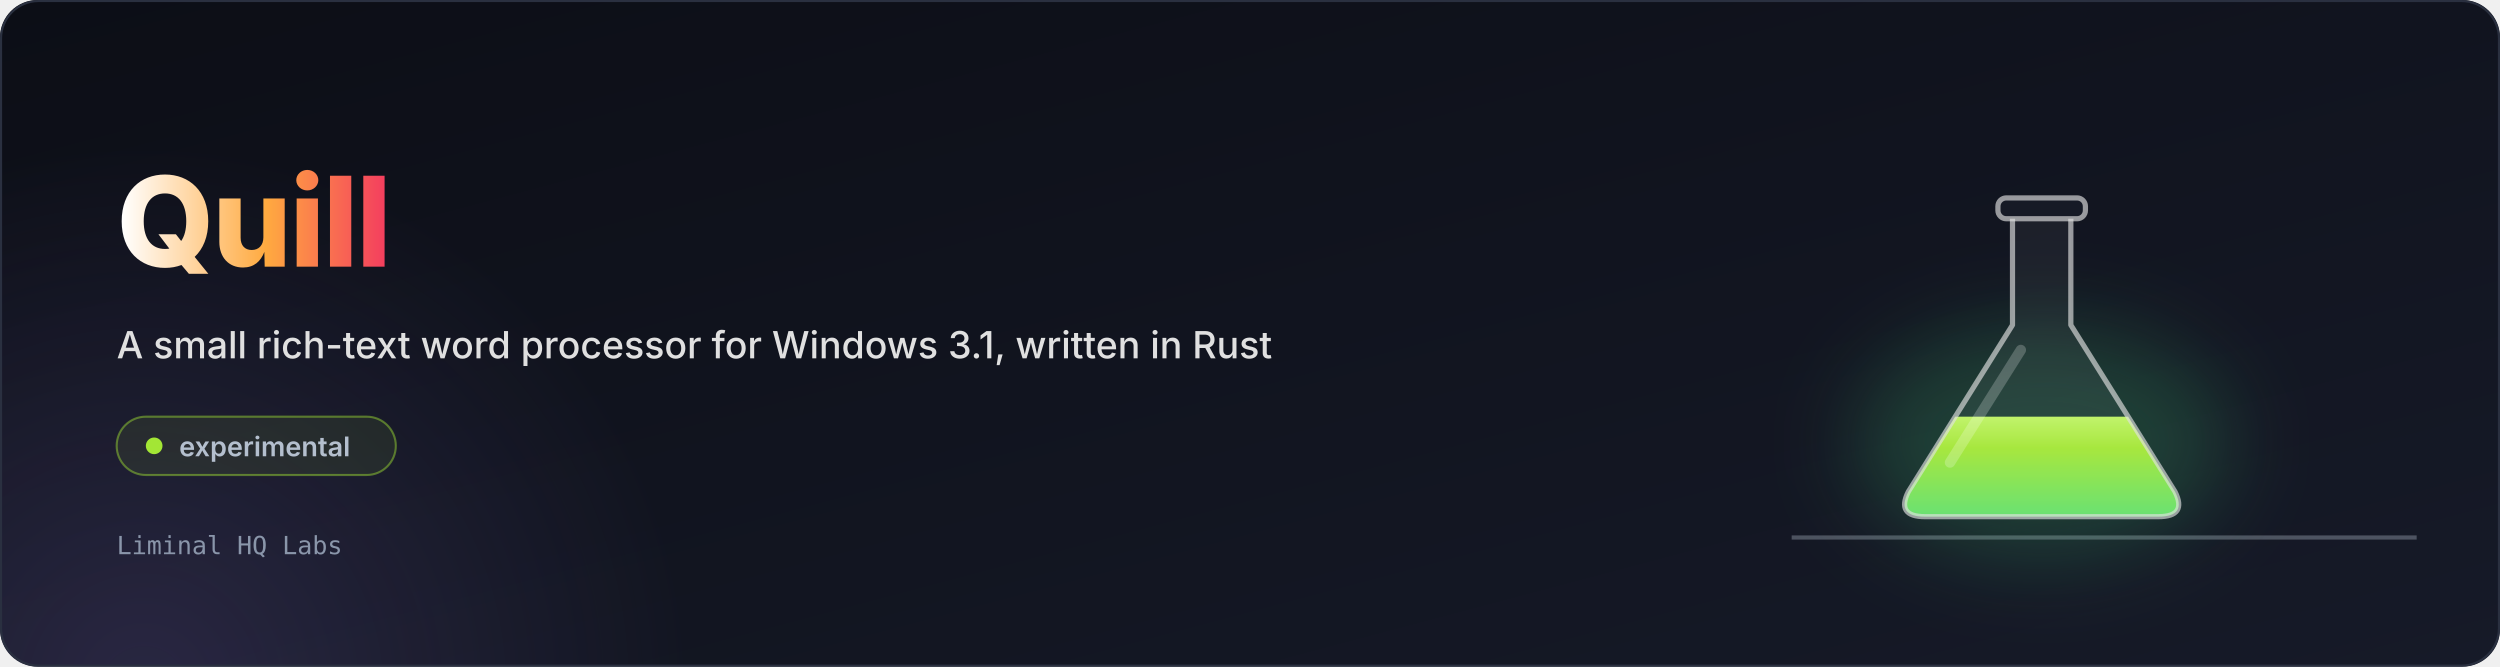
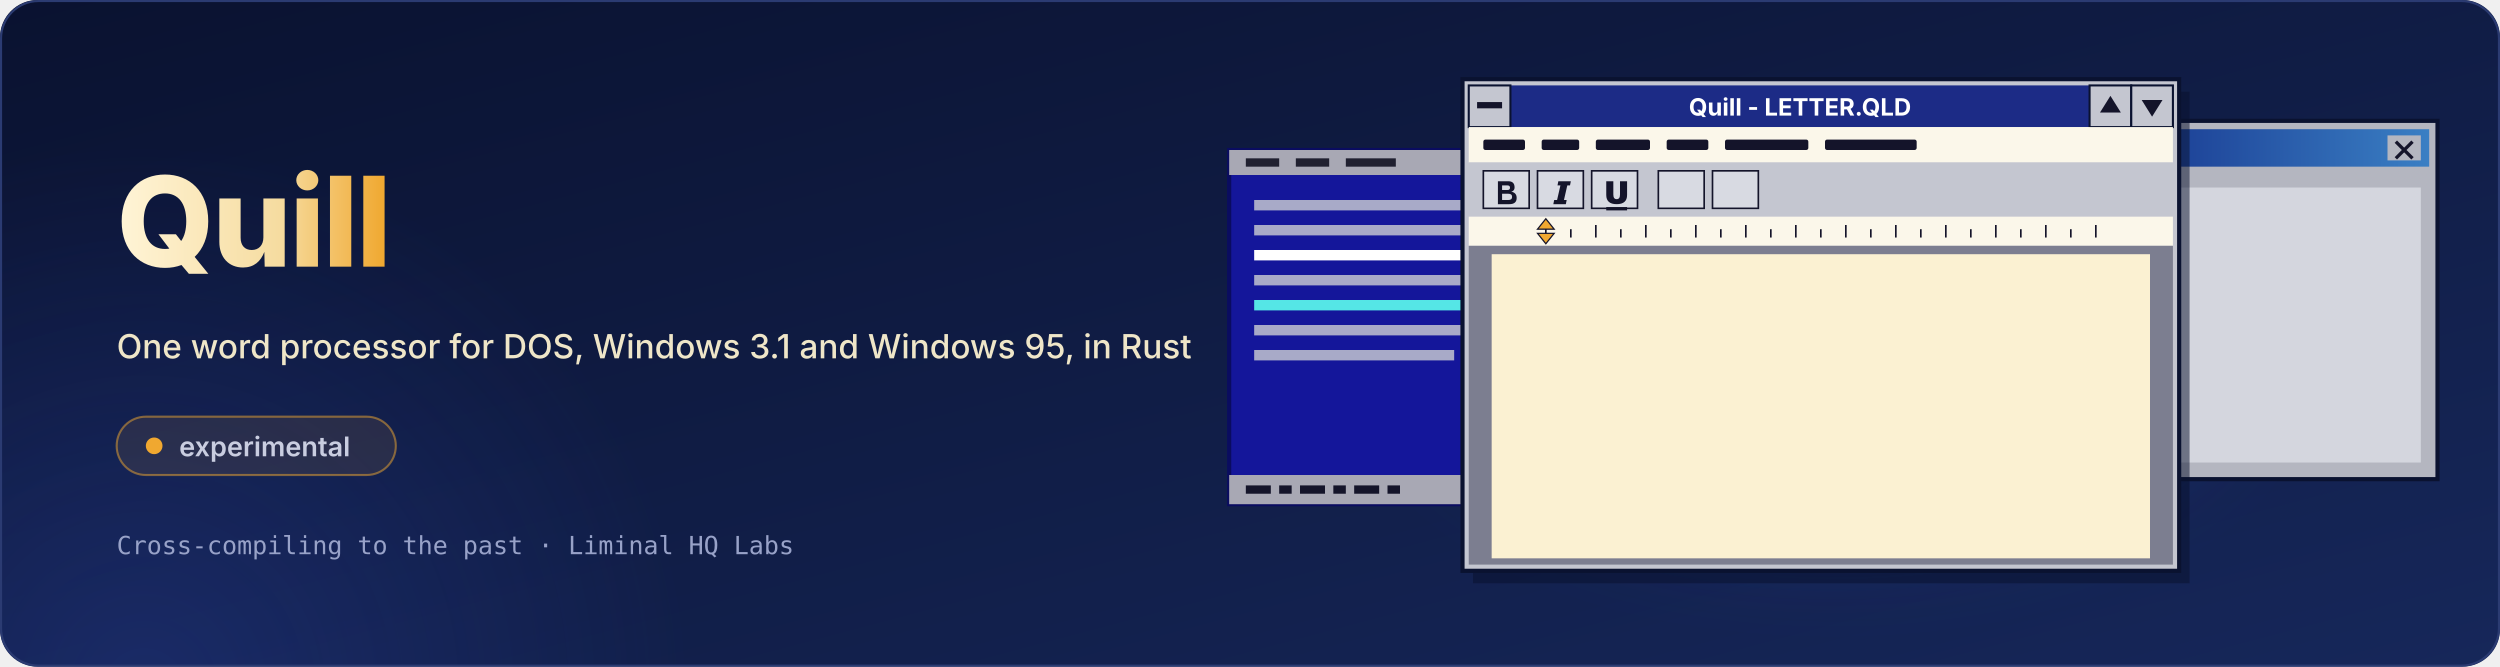
<svg xmlns="http://www.w3.org/2000/svg" width="1200" height="320" viewBox="0 0 1200 320" role="img" aria-labelledby="hero-title hero-desc" data-loop="9">
  <style>
		.ui { font-family: ui-sans-serif, system-ui, -apple-system, 'Segoe UI', 'Adwaita Sans', Inter, sans-serif; }
		.mono { font-family: ui-monospace, 'JetBrains Mono', 'SFMono-Regular', Menlo, Consolas, monospace; }
- 		.bg-a { stop-color: #0c0e16; }
- 		.bg-b { stop-color: #161a28; }
- 		.edge { fill: none; stroke: #2a3040; }
+ 		.bg-a { stop-color: #0a1230; }
+ 		.bg-b { stop-color: #16275a; }
+ 		.edge { fill: none; stroke: #2b3b72; }
		.static { display: none; }
		@media (prefers-color-scheme: dark) {
- 			.bg-a { stop-color: #050507; }
- 			.bg-b { stop-color: #0e1019; }
- 			.edge { stroke: #1d212c; }
+ 			.bg-a { stop-color: #050a1c; }
+ 			.bg-b { stop-color: #0c1738; }
+ 			.edge { stroke: #1a2750; }
		}
		@media (prefers-reduced-motion: reduce) {
			.motion { display: none; }
			.static { display: inline; }
		}
	</style>
  <defs>
    <linearGradient id="bg" x1="0" y1="0" x2="1" y2="1">
      <stop class="bg-a" offset="0" />
      <stop class="bg-b" offset="1" />
    </linearGradient>
    <linearGradient id="afterglow" x1="0" y1="0" x2="1" y2="0">
-       <stop offset="0" stop-color="#ffffff" />
-       <stop offset="0.55" stop-color="#ffaa40" />
-       <stop offset="1" stop-color="#f43f5e" />
+       <stop offset="0" stop-color="#fff4d6" />
+       <stop offset="0.6" stop-color="#f6dca0" />
+       <stop offset="1" stop-color="#f0a830" />
    </linearGradient>
-     <linearGradient id="liquid" x1="0" y1="0" x2="0" y2="1">
-       <stop offset="0" stop-color="#bef264" />
-       <stop offset="0.25" stop-color="#a3e635" />
-       <stop offset="1" stop-color="#4ade80" />
+     <linearGradient id="w95" x1="0" y1="0" x2="1" y2="0">
+       <stop offset="0" stop-color="#0a1a7a" />
+       <stop offset="1" stop-color="#3a7fc4" />
    </linearGradient>
    <radialGradient id="wash">
-       <stop offset="0" stop-color="#a78bfa" stop-opacity="0.16" />
-       <stop offset="1" stop-color="#a78bfa" stop-opacity="0" />
+       <stop offset="0" stop-color="#3b5bdb" stop-opacity="0.22" />
+       <stop offset="1" stop-color="#3b5bdb" stop-opacity="0" />
    </radialGradient>
    <filter id="haze" x="-60%" y="-60%" width="220%" height="220%">
-       <feGaussianBlur stdDeviation="20" />
+       <feGaussianBlur stdDeviation="22" />
    </filter>
    <clipPath id="frame">
      <rect width="1200" height="320" rx="18" />
-     </clipPath>
-     <clipPath id="flask-in">
-       <path d="M966 104V156L916 236Q910 248 924 248H1036Q1050 248 1044 236L994 156V104Z" />
    </clipPath>
  </defs>
  <g clip-path="url(#frame)">
    <rect data-bg="" width="1200" height="320" fill="url(#bg)" />
    <circle cx="70" cy="330" r="260" fill="url(#wash)" />
    <text class="ui" x="56" y="128" font-size="60" font-weight="800" letter-spacing="-1" fill="url(#afterglow)">Quill</text>
-     <text class="ui" x="56" y="172" font-size="18" font-weight="500" fill="#e0e0e0">A small rich-text word processor for Windows 3.1, written in Rust</text>
-     <g class="ui" font-size="13" font-weight="600" fill="#b4bfce">
-       <rect id="chip-status" data-box="" x="56" y="200" width="134" height="28" rx="14" fill="#a3e635" fill-opacity="0.08" stroke="#a3e635" stroke-opacity="0.45" />
-       <circle class="motion" cx="74" cy="214" r="4" fill="#a3e635">
+     <text class="ui" x="56" y="172" font-size="16" font-weight="500" fill="#efe6c8">One word processor for DOS, Windows 3.1 and Windows 95, in Rust</text>
+     <g class="ui" font-size="13" font-weight="600" fill="#c9cde0">
+       <rect id="chip-status" data-box="" x="56" y="200" width="134" height="28" rx="14" fill="#f0a830" fill-opacity="0.1" stroke="#f0a830" stroke-opacity="0.5" />
+       <circle class="motion" cx="74" cy="214" r="4" fill="#f0a830">
        <animate attributeName="opacity" dur="3s" repeatCount="indefinite" calcMode="spline" keyTimes="0;0.5;1" keySplines="0.45 0 0.55 1;0.45 0 0.55 1" values="1;0.35;1" />
      </circle>
-       <circle class="static" cx="74" cy="214" r="4" fill="#a3e635" />
+       <circle class="static" cx="74" cy="214" r="4" fill="#f0a830" />
      <text data-for="chip-status" x="86" y="219">experimental</text>
    </g>
-     <text class="mono" x="56" y="266" font-size="12" fill="#8a96aa">Liminal HQ Labs</text>
-     <rect x="860" y="257" width="300" height="2" fill="#b4bfce" opacity="0.35" />
+     <text class="mono" x="56" y="266" font-size="12" fill="#98a2c8">Cross-compiling to the past · Liminal HQ Labs</text>
    <g class="motion">
-       <ellipse cx="980" cy="212" rx="90" ry="56" fill="#4ade80" opacity="0.2" filter="url(#haze)">
-         <animate attributeName="opacity" dur="4.5s" repeatCount="indefinite" calcMode="spline" keyTimes="0;0.5;1" keySplines="0.45 0 0.55 1;0.45 0 0.55 1" values="0.16;0.32;0.16" />
+       <ellipse cx="880" cy="170" rx="190" ry="90" fill="#3b5bdb" opacity="0.2" filter="url(#haze)">
+         <animate attributeName="opacity" dur="4.5s" repeatCount="indefinite" calcMode="spline" keyTimes="0;0.5;1" keySplines="0.45 0 0.55 1;0.45 0 0.55 1" values="0.14;0.3;0.14" />
      </ellipse>
    </g>
-     <ellipse class="static" cx="980" cy="212" rx="90" ry="56" fill="#4ade80" opacity="0.24" filter="url(#haze)" />
-     <g clip-path="url(#flask-in)">
-       <path fill="url(#liquid)" d="M900 200H1060V260H900Z" />
-       <g class="motion" fill="#ecfccb">
-         <circle cx="962" cy="244" r="3" opacity="0">
-           <animate attributeName="cy" dur="3s" repeatCount="indefinite" calcMode="spline" keyTimes="0;0.05;0.7;1" keySplines="0 0 1 1;0.5 0 0.8 1;0 0 1 1" values="244;244;204;204" />
-           <animate attributeName="opacity" dur="3s" repeatCount="indefinite" keyTimes="0;0.05;0.15;0.6;0.7;1" values="0;0;0.85;0.85;0;0" />
-         </circle>
-         <circle cx="990" cy="244" r="4" opacity="0">
-           <animate attributeName="cy" dur="4.5s" repeatCount="indefinite" calcMode="spline" keyTimes="0;0.3;0.9;1" keySplines="0 0 1 1;0.5 0 0.8 1;0 0 1 1" values="244;244;204;204" />
-           <animate attributeName="opacity" dur="4.5s" repeatCount="indefinite" keyTimes="0;0.3;0.4;0.8;0.9;1" values="0;0;0.8;0.8;0;0" />
-         </circle>
-         <circle cx="1010" cy="242" r="2.5" opacity="0">
-           <animate attributeName="cy" dur="3s" repeatCount="indefinite" calcMode="spline" keyTimes="0;0.4;0.95;1" keySplines="0 0 1 1;0.5 0 0.8 1;0 0 1 1" values="242;242;205;205" />
-           <animate attributeName="opacity" dur="3s" repeatCount="indefinite" keyTimes="0;0.4;0.5;0.85;0.95;1" values="0;0;0.85;0.85;0;0" />
-         </circle>
+     <ellipse class="static" cx="880" cy="170" rx="190" ry="90" fill="#3b5bdb" opacity="0.22" filter="url(#haze)" />
+     <g>
+       <rect x="590" y="72" width="236" height="170" fill="#14169a" stroke="#0a0c60" stroke-width="2" />
+       <rect x="590" y="72" width="236" height="12" fill="#a8a8b4" />
+       <rect x="598" y="76" width="16" height="4" fill="#202030" />
+       <rect x="622" y="76" width="16" height="4" fill="#202030" />
+       <rect x="646" y="76" width="24" height="4" fill="#202030" />
+       <g fill="#a8aac8">
+         <rect x="602" y="96" width="150" height="5" />
+         <rect x="602" y="108" width="176" height="5" />
+         <rect x="602" y="132" width="120" height="5" />
+         <rect x="602" y="156" width="164" height="5" />
+         <rect x="602" y="168" width="96" height="5" />
      </g>
-       <g class="static" fill="#ecfccb" opacity="0.8">
-         <circle cx="962" cy="226" r="3" />
-         <circle cx="990" cy="214" r="4" />
-         <circle cx="1010" cy="236" r="2.5" />
+       <rect x="602" y="120" width="132" height="5" fill="#ffffff" />
+       <rect x="602" y="144" width="104" height="5" fill="#55e6e6" />
+       <rect x="590" y="228" width="236" height="14" fill="#a8a8b4" />
+       <g fill="#14142a">
+         <rect x="598" y="233" width="12" height="4" />
+         <rect x="614" y="233" width="6" height="4" />
+         <rect x="624" y="233" width="12" height="4" />
+         <rect x="640" y="233" width="6" height="4" />
+         <rect x="650" y="233" width="12" height="4" />
+         <rect x="666" y="233" width="6" height="4" />
      </g>
    </g>
-     <path d="M966 104V156L916 236Q910 248 924 248H1036Q1050 248 1044 236L994 156V104" fill="#ffffff" fill-opacity="0.05" stroke="#e0e0e0" stroke-opacity="0.65" stroke-width="2.5" stroke-linejoin="round" />
-     <rect x="959" y="95" width="42" height="10" rx="4" fill="#161a26" stroke="#e0e0e0" stroke-opacity="0.65" stroke-width="2.5" />
-     <path d="M936 222L970 168" stroke="#ffffff" stroke-opacity="0.22" stroke-width="5" stroke-linecap="round" />
+     <g>
+       <rect x="958" y="58" width="212" height="172" fill="#b4b6c0" stroke="#0a1230" stroke-width="2" />
+       <rect x="962" y="62" width="204" height="18" fill="url(#w95)" />
+       <rect x="1146" y="65" width="16" height="12" fill="#b4b6c0" />
+       <path d="M1150 68L1158 76M1158 68L1150 76" stroke="#14142a" stroke-width="1.6" />
+       <rect x="966" y="90" width="196" height="132" fill="#d4d6de" />
+     </g>
+     <g>
+       <rect x="702" y="38" width="344" height="236" fill="#08102c" opacity="0.5" transform="translate(5 6)" />
+       <rect x="702" y="38" width="344" height="236" fill="#c4c6d0" stroke="#0a1230" stroke-width="2" />
+       <rect x="705" y="41" width="338" height="20" fill="#1c2b86" />
+       <rect x="705" y="41" width="20" height="20" fill="#c4c6d0" stroke="#0a1230" stroke-width="1" />
+       <rect x="709" y="49" width="12" height="3" fill="#14142a" />
+       <rect x="1003" y="41" width="20" height="20" fill="#c4c6d0" stroke="#0a1230" stroke-width="1" />
+       <path d="M1013 46L1008 54H1018Z" fill="#14142a" />
+       <rect x="1023" y="41" width="20" height="20" fill="#c4c6d0" stroke="#0a1230" stroke-width="1" />
+       <path d="M1033 56L1028 48H1038Z" fill="#14142a" />
+       <text class="ui" x="864" y="55.5" font-size="11.5" font-weight="700" text-anchor="middle" fill="#ffffff">Quill - LETTER.QLD</text>
+       <rect x="705" y="61" width="338" height="17" fill="#fbf7ea" />
+       <g fill="#14142a">
+         <rect x="712" y="67" width="20" height="5" rx="1" />
+         <rect x="740" y="67" width="18" height="5" rx="1" />
+         <rect x="766" y="67" width="26" height="5" rx="1" />
+         <rect x="800" y="67" width="20" height="5" rx="1" />
+         <rect x="828" y="67" width="40" height="5" rx="1" />
+         <rect x="876" y="67" width="44" height="5" rx="1" />
+       </g>
+       <g>
+         <rect x="705" y="78" width="338" height="26" fill="#c4c6d0" />
+         <g fill="#d8dae2" stroke="#14142a" stroke-width="0.8">
+           <rect x="712" y="82" width="22" height="18" />
+           <rect x="738" y="82" width="22" height="18" />
+           <rect x="764" y="82" width="22" height="18" />
+           <rect x="796" y="82" width="22" height="18" />
+           <rect x="822" y="82" width="22" height="18" />
+         </g>
+         <path transform="translate(719 87)" d="M0 0H5Q8 0 8 3Q8 4.6 6.4 5Q9 5.5 9 8Q9 11 5.5 11H0Z M2 2V4.2H4.6Q5.8 4.2 5.8 3.1Q5.8 2 4.6 2Z M2 6V9H5Q6.8 9 6.8 7.5Q6.8 6 5 6Z" fill="#14142a" fill-rule="evenodd" />
+         <path transform="translate(745 87)" d="M3 0H9L8.6 2H7.3L5.7 9H7L6.6 11H0.6L1 9H2.4L4 2H2.6Z" fill="#14142a" />
+         <path transform="translate(771 87)" d="M0 0H3.4V6.4Q3.4 8.6 5 8.6Q6.6 8.6 6.6 6.4V0H10V6.6Q10 11 5 11Q0 11 0 6.6Z M0 12.4H10V14H0Z" fill="#14142a" />
+       </g>
+       <rect x="705" y="104" width="338" height="14" fill="#fbf7ea" />
+       <g stroke="#14142a" stroke-width="0.8">
+         <path d="M742 114V108M754 114V110M766 114V108M778 114V110M790 114V108M802 114V110M814 114V108M826 114V110M838 114V108M850 114V110M862 114V108M874 114V110M886 114V108M898 114V110M910 114V108M922 114V110M934 114V108M946 114V110M958 114V108M970 114V110M982 114V108M994 114V110M1006 114V108" />
+       </g>
+       <path d="M742 105L738 110H746Z M742 117L738 112H746Z" fill="#f0a830" stroke="#14142a" stroke-width="0.6" />
+       <rect x="705" y="118" width="338" height="153" fill="#7c7e90" />
+       <rect x="716" y="122" width="316" height="146" fill="#fbf1d2" />
+       <g class="motion">
+         <clipPath id="line1">
+           <rect x="742" y="134" width="0" height="20">
+             <animate attributeName="width" dur="9s" repeatCount="indefinite" keyTimes="0;0;0.222;0.944;1" values="0;0;250;250;0" />
+           </rect>
+         </clipPath>
+         <clipPath id="line2">
+           <rect x="742" y="158" width="0" height="20">
+             <animate attributeName="width" dur="9s" repeatCount="indefinite" keyTimes="0;0.234;0.444;0.944;1" values="0;0;232;232;0" />
+           </rect>
+         </clipPath>
+         <clipPath id="line3">
+           <rect x="742" y="182" width="0" height="20">
+             <animate attributeName="width" dur="9s" repeatCount="indefinite" keyTimes="0;0.456;0.667;0.944;1" values="0;0;172;172;0" />
+           </rect>
+         </clipPath>
+         <g>
+           <animate attributeName="opacity" dur="9s" repeatCount="indefinite" keyTimes="0;0.02;0.889;0.944;1" values="0;1;1;0;0" />
+           <g clip-path="url(#line1)">
+             <rect x="742" y="139" width="250" height="6" rx="3" fill="#2b2f4a" />
+             <rect x="742" y="137" width="52" height="10" rx="3" fill="#14172c" />
+           </g>
+           <g clip-path="url(#line2)">
+             <rect x="742" y="163" width="232" height="6" rx="3" fill="#2b2f4a" />
+           </g>
+           <g clip-path="url(#line3)">
+             <rect x="742" y="187" width="172" height="6" rx="3" fill="#2b2f4a" />
+             <rect x="812" y="187" width="46" height="6" rx="3" fill="#f0a830" />
+           </g>
+           <g>
+             <animateTransform attributeName="transform" type="translate" dur="9s" repeatCount="indefinite" calcMode="linear" keyTimes="0;0.222;0.234;0.444;0.456;0.667;0.944;1" values="742 142;992 142;742 166;974 166;742 190;914 190;914 190;742 142" />
+             <g>
+               <animateTransform attributeName="transform" type="translate" dur="3s" repeatCount="indefinite" calcMode="spline" keyTimes="0;0.5;1" keySplines="0.45 0 0.55 1;0.45 0 0.55 1" values="0 0;0 1.5;0 0" />
+               <path d="M0 10L-6 -4Q-4 -12 0 -16Q4 -12 6 -4Z" fill="#f0a830" stroke="#7a4a08" stroke-width="1" />
+               <circle cx="0" cy="-5" r="1.8" fill="#7a4a08" />
+               <path d="M0 10V-3" stroke="#7a4a08" stroke-width="0.9" />
+               <path d="M-2 -16L0 -34L2 -16Z" fill="#fff4d6" stroke="#b8893a" stroke-width="0.8" />
+             </g>
+           </g>
+           <rect x="918" y="184" width="2.5" height="14" fill="#14172c" opacity="0">
+             <animate attributeName="opacity" dur="9s" repeatCount="indefinite" calcMode="discrete" keyTimes="0;0.667;0.833;1" values="0;1;0;0" />
+           </rect>
+         </g>
+       </g>
+       <g class="static">
+         <rect x="742" y="139" width="250" height="6" rx="3" fill="#2b2f4a" />
+         <rect x="742" y="137" width="52" height="10" rx="3" fill="#14172c" />
+         <rect x="742" y="163" width="232" height="6" rx="3" fill="#2b2f4a" />
+         <rect x="742" y="187" width="172" height="6" rx="3" fill="#2b2f4a" />
+         <rect x="812" y="187" width="46" height="6" rx="3" fill="#f0a830" />
+         <g transform="translate(914 190)">
+           <path d="M0 10L-6 -4Q-4 -12 0 -16Q4 -12 6 -4Z" fill="#f0a830" stroke="#7a4a08" stroke-width="1" />
+           <circle cx="0" cy="-5" r="1.8" fill="#7a4a08" />
+           <path d="M0 10V-3" stroke="#7a4a08" stroke-width="0.9" />
+           <path d="M-2 -16L0 -34L2 -16Z" fill="#fff4d6" stroke="#b8893a" stroke-width="0.8" />
+         </g>
+       </g>
+     </g>
  </g>
  <rect class="edge" x="0.5" y="0.5" width="1199" height="319" rx="18" />
</svg>
